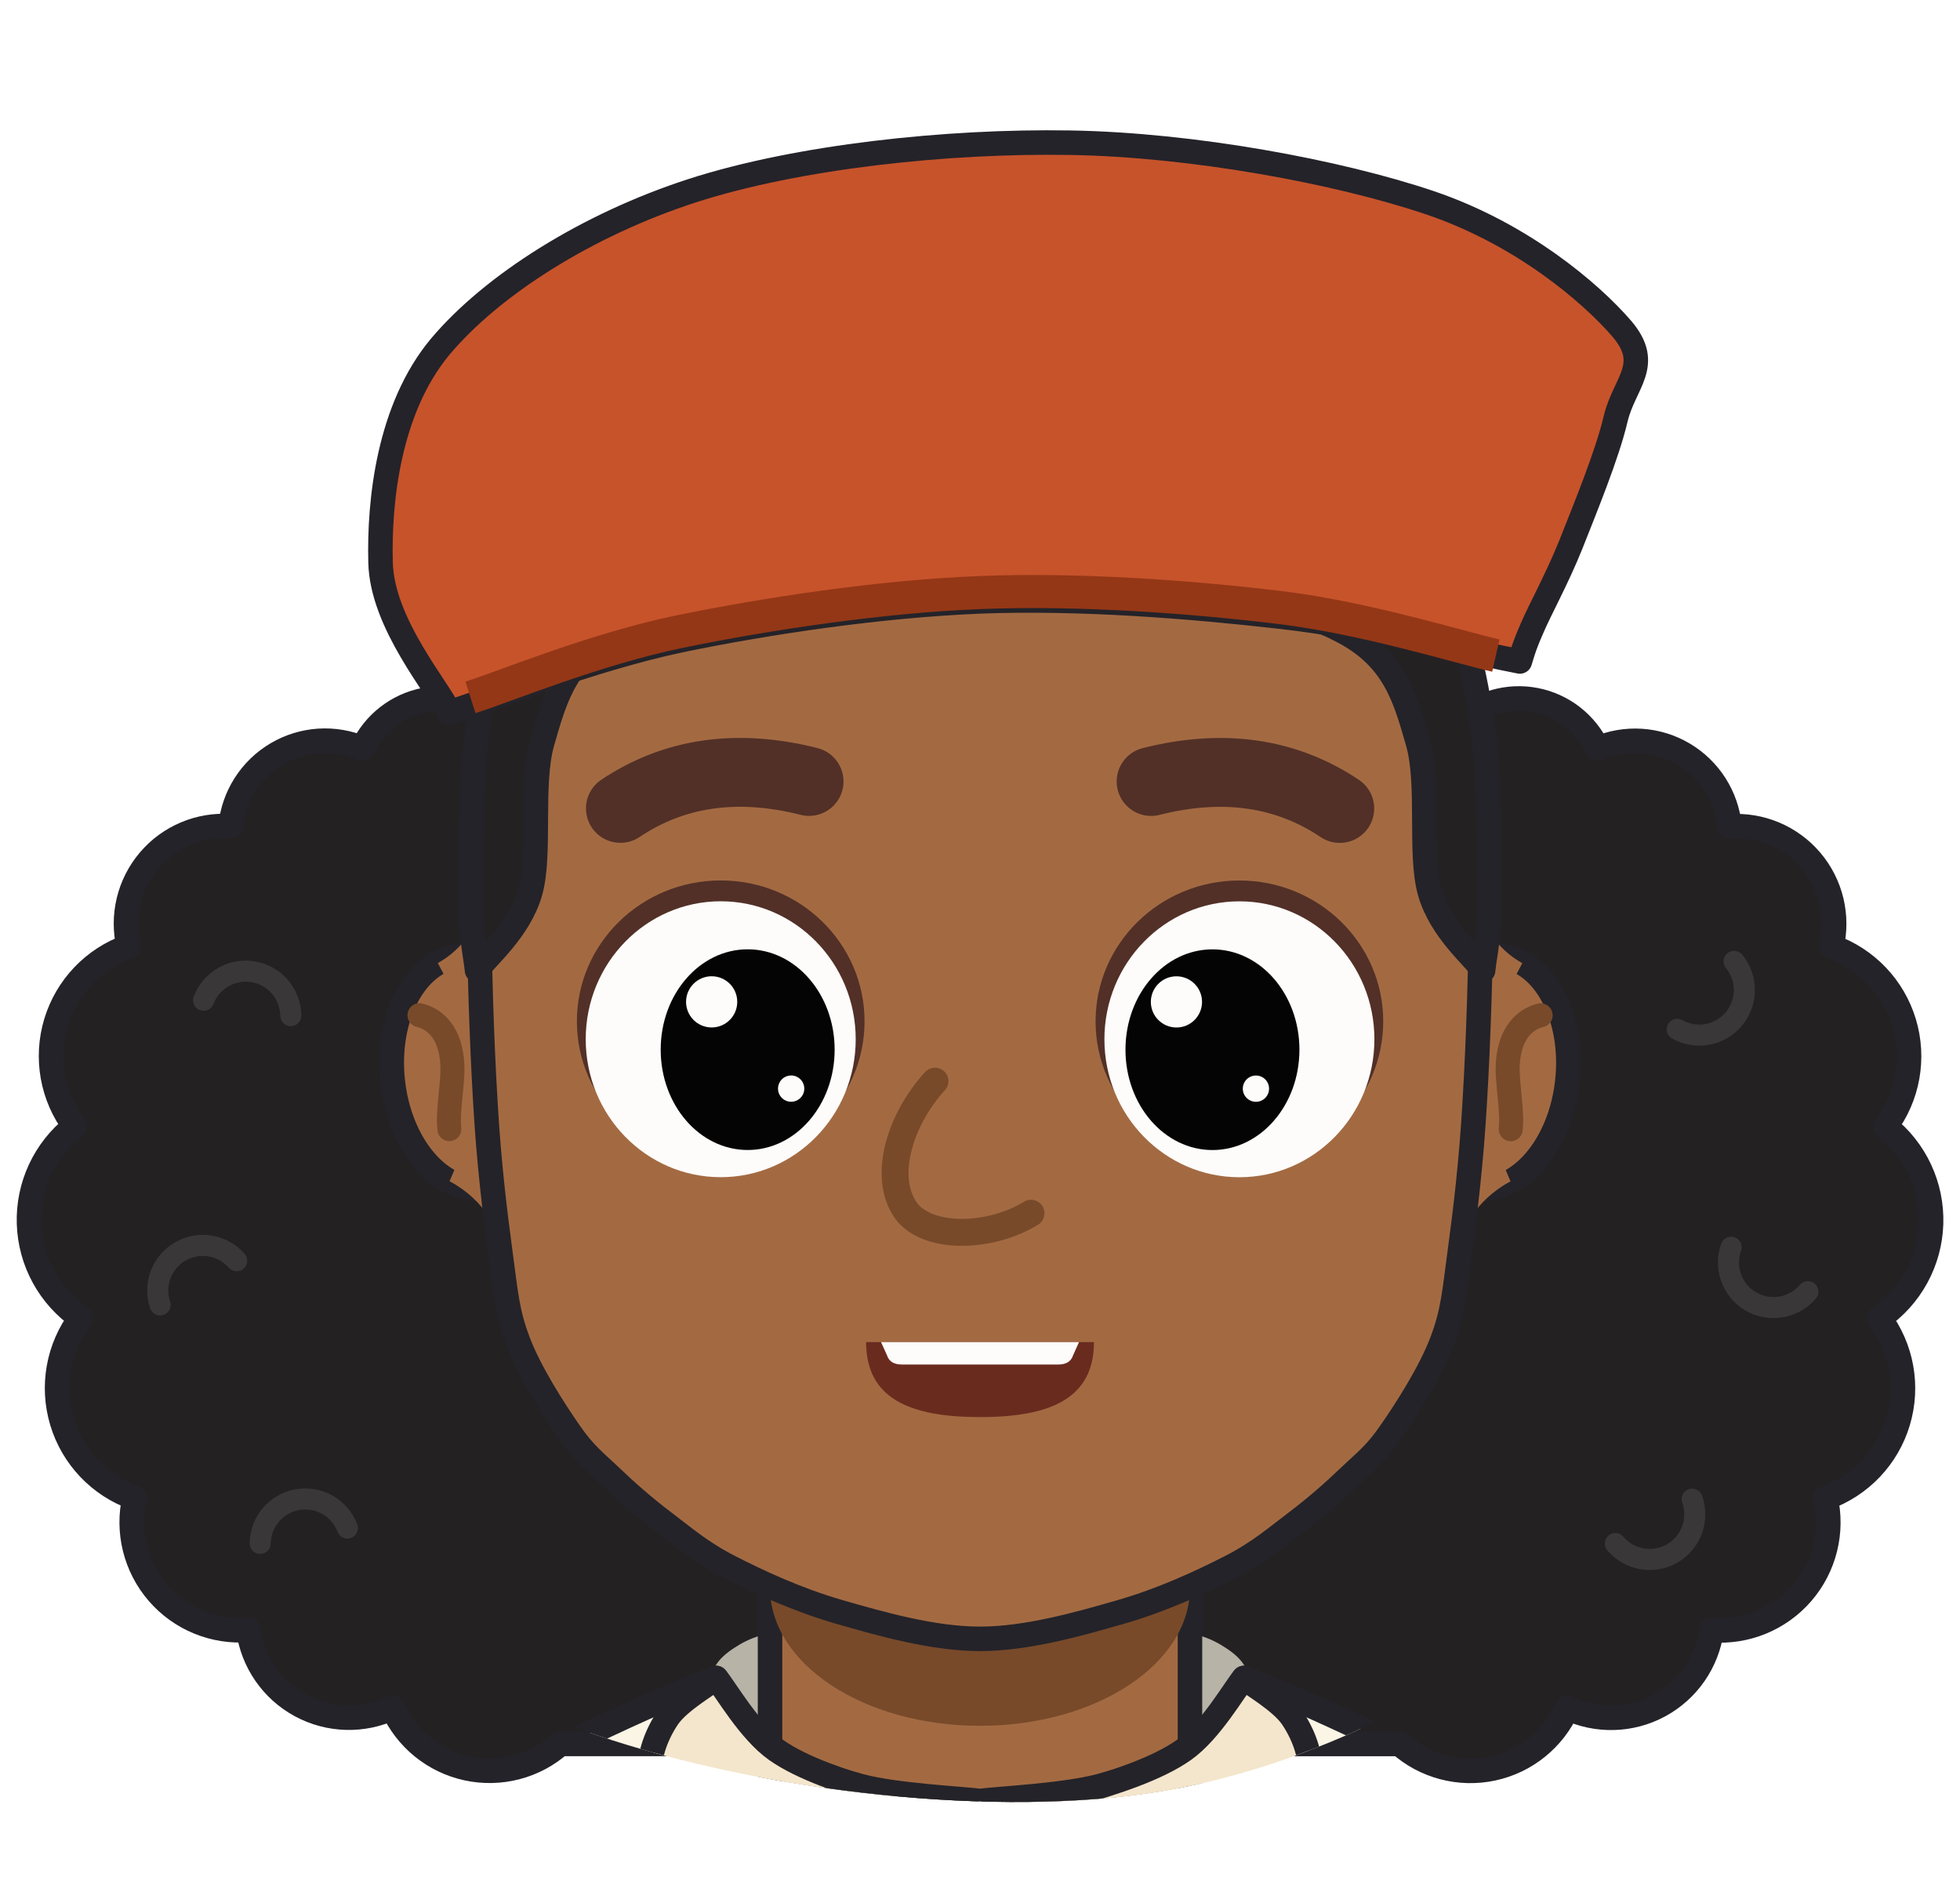
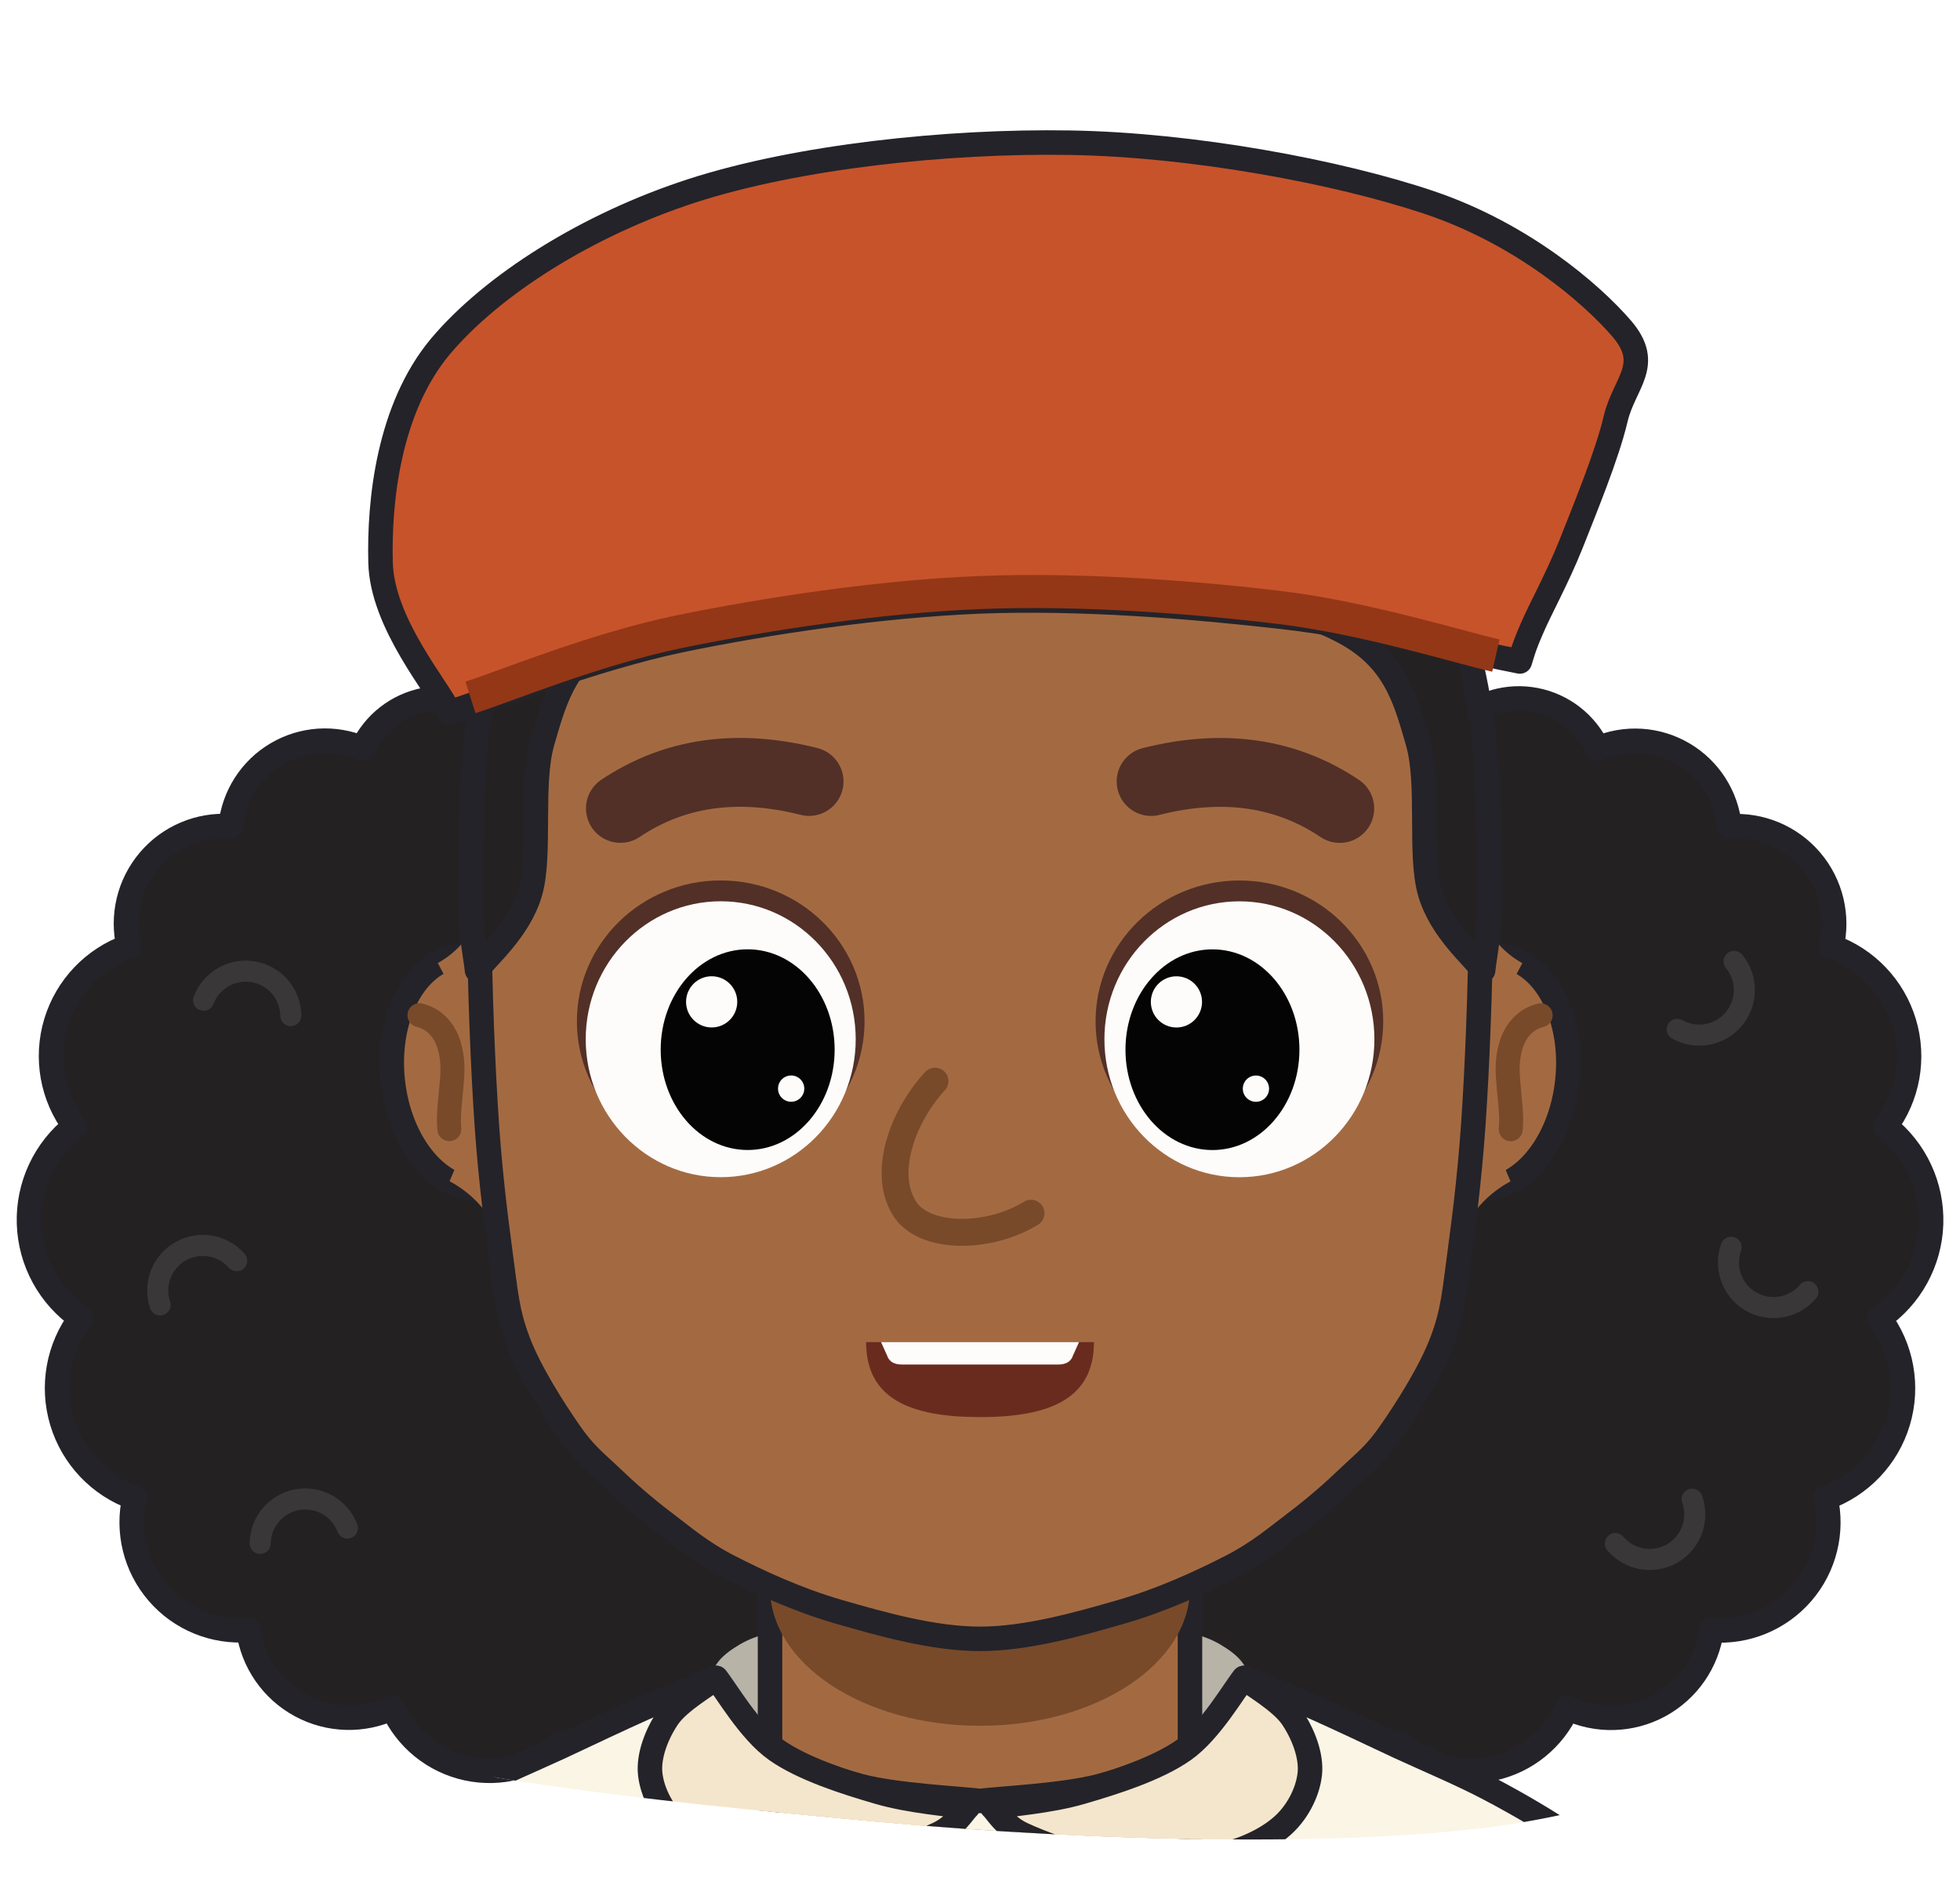
<svg xmlns="http://www.w3.org/2000/svg" viewBox="0 0 320 310" width="320" height="310">
  <defs>
    <clipPath id="cd1b">
      <rect x="-4000" y="-4000" width="9000" height="9000" />
    </clipPath>
    <clipPath id="cd1cr">
-       <path d="M872.90 657.08C861.94 711.09 816.80 770.85 766.95 811.82C716.85 852.53 647.18 891.67 573.07 902.11C499.22 912.55 396.40 900.02 323.34 873.67C250.53 847.31 173.81 800.86 136.23 744.23C98.92 687.35 86.91 590.79 98.66 533.12C110.66 475.45 152.67 433.96 207.47 397.95C262.27 361.94 351.00 319.40 426.93 316.79C503.13 313.92 596.81 353.07 664.40 381.51C731.99 409.95 797.49 441.79 832.45 487.72C867.16 533.65 883.86 603.06 872.90 657.08Z" />
+       <path d="M945.21 663.23C936.32 720.86 894.04 801.93 859.83 843.95C825.90 885.70 808.39 902.67 740.79 914.52C673.18 926.37 551.71 923.40 455.02 914.52C358.06 905.63 229.59 893.51 159.83 861.73C90.34 829.94 57.75 780.66 37.55 724.10C17.35 667.27 29.47 583.23 38.63 521.02C47.79 458.80 53.71 384.47 92.77 350.53C131.82 316.59 203.73 322.25 272.95 317.13C341.90 312.01 420.01 302.59 507.27 320.09C594.54 337.60 729.20 392.28 796.81 421.90C864.41 451.53 888.11 457.99 912.89 498.12C937.67 538.52 954.10 605.59 945.21 663.23Z" />
      <path d="M-473.50 -700.97L1473.50 -700.97L1473.50 664.63L-473.50 664.63Z" />
    </clipPath>
    <clipPath id="cd1s">
      <path d="M500 905.2C508.8 904.1 537.1 902.8 552.9 898.6C568.8 894.4 584.7 888 595.3 880.1C605.9 872.1 613 855.8 616.5 850.9C621.8 853.2 636.8 859.1 648.3 864.2C659.7 869.3 672.5 875.4 685.3 881.4C698.1 887.3 712.5 893.3 725 899.9C737.6 906.5 750.8 914.3 760.8 921.1C770.7 927.9 778 934.3 784.6 941C791.2 947.6 795.8 954.2 800.5 960.8C805.1 967.4 808.6 974.1 812.4 980.7C816.1 987.2 821.2 996.8 823 1000L177 1000C178.8 996.8 183.9 987.2 187.6 980.7C191.4 974.1 194.9 967.4 199.5 960.8C204.2 954.2 208.8 947.6 215.4 941C222 934.3 229.3 927.9 239.2 921.1C249.2 914.3 262.4 906.5 275 899.9C287.5 893.3 301.9 887.3 314.7 881.4C327.5 875.4 340.3 869.3 351.7 864.2C363.2 859.1 378.2 853.2 383.5 850.9C387 855.8 394.1 872.1 404.7 880.1C415.3 888 431.2 894.4 447.1 898.6C462.9 902.8 491.2 904.1 500 905.2Z" fill="#FBF5E6" stroke="#242329" stroke-width="10.82" stroke-linejoin="round" stroke-linecap="round" transform="translate(500 1014) scale(0.86) translate(-500 -1000)" />
      <path d="M494.7 907.9C488.1 906.8 469.1 905.4 455 901.2C440.9 897.1 421.9 891.1 410 882.7C398.1 874.3 387.9 856.2 383.5 850.9C380 853.8 367.2 861.1 362.3 868.2C357.5 875.2 353.5 885.1 354.4 893.3C355.3 901.5 360.1 911 367.6 917.1C375.1 923.3 386.2 928.2 399.4 930.4C412.6 932.6 433.4 932.1 447.1 930.4C460.7 928.6 473.5 923.5 481.5 919.8C489.4 916 492.5 909.9 494.7 907.9ZM505.3 907.9C511.9 906.8 530.9 905.4 545 901.2C559.1 897.1 578.1 891.1 590 882.7C601.9 874.3 612.1 856.2 616.5 850.9C620 853.8 632.8 861.1 637.7 868.2C642.5 875.2 646.5 885.1 645.6 893.3C644.7 901.5 639.9 911 632.4 917.1C624.9 923.3 613.8 928.2 600.6 930.4C587.4 932.6 566.6 932.1 552.9 930.4C539.3 928.6 526.5 923.5 518.5 919.8C510.6 916 507.5 909.9 505.3 907.9Z" fill="#F4E6CC" stroke="#242329" stroke-width="10.82" stroke-linejoin="round" stroke-linecap="round" transform="translate(500 1014) scale(0.86) translate(-500 -1000)" />
    </clipPath>
    <clipPath id="cd1eL">
      <ellipse cx="385.5" cy="569" rx="59.6" ry="60.9" />
    </clipPath>
    <clipPath id="cd1eR">
      <ellipse cx="614.5" cy="569" rx="59.6" ry="60.9" />
    </clipPath>
    <filter id="cd1bl" x="-60%" y="-90%" width="220%" height="280%">
      <feGaussianBlur stdDeviation="15" />
    </filter>
    <clipPath id="cd1eo">
      <path d="M-1000 -1000H2000V2000H-1000Z" />
    </clipPath>
    <clipPath id="cd1ck">
      <ellipse cx="385.5" cy="561.1" rx="66.5" ry="65.2" />
      <ellipse cx="385.5" cy="569" rx="62.6" ry="63.9" />
      <ellipse cx="614.5" cy="561.1" rx="66.5" ry="65.2" />
      <ellipse cx="614.5" cy="569" rx="62.6" ry="63.9" />
    </clipPath>
  </defs>
  <g transform="translate(-55 -107) scale(0.43)">
    <g clip-path="url(#cd1b)">
      <g transform="translate(500 1014) scale(0.86) translate(-500 -1000)">
        <g transform="matrix(1 0.0001 -0.0001 1 0.08335 0.01754)">
          <path fill="#242123" data-o="f" d="M688 422.1C691.9 423.2 707.8 427.6 711.8 428.7A38.5 38.5 0 0 1 772.7 440.6A41.9 41.9 0 0 1 830.9 475A43.1 43.1 0 0 1 875.9 528A51.4 51.4 0 0 1 899.8 607.4A52.6 52.6 0 0 1 897.1 692.1A51.4 51.4 0 0 1 873.3 771.5A47.7 47.7 0 0 1 823 829.8A44.8 44.8 0 0 1 759.4 864.2A47 47 0 0 1 685.3 880.1L314.7 880.1A47 47 0 0 1 240.6 864.2A44.8 44.8 0 0 1 177 829.8A47.7 47.7 0 0 1 126.7 771.5A51.4 51.4 0 0 1 102.9 692.1A52.6 52.6 0 0 1 100.2 607.4A51.4 51.4 0 0 1 124.1 528A43.1 43.1 0 0 1 169.1 475A41.9 41.9 0 0 1 227.3 440.6A38.5 38.5 0 0 1 288.2 428.7C292.2 427.6 308.1 423.2 312 422.1Z" stroke="#242329" stroke-width="10.82" stroke-linejoin="round" stroke-linecap="round" />
          <path fill="none" stroke="#3A3739" stroke-width="9.3" stroke-linecap="round" stroke-linejoin="round" d="M832.9 534.6A19.9 19.9 0 0 1 807.8 564.6M157.2 551.8A19.9 19.9 0 0 1 195.7 558.6M865.5 680.4A19.9 19.9 0 0 1 831.6 660.8M138 686.3A19.9 19.9 0 0 1 171.8 666.8M814.4 772A19.9 19.9 0 0 1 780.5 791.6M182.2 791.6A19.9 19.9 0 0 1 220.7 784.8" />
        </g>
        <g clip-path="url(#cd1cr)">
          <g transform="translate(0 0.06)">
            <path d="M500 824.5C525.6 824.5 558.7 826.2 576.8 828.4C594.9 830.7 601.5 833.1 608.5 837.7C615.6 842.3 619.6 847.4 619.1 856.2C618.7 865.1 625.8 880.5 605.9 890.7C586 900.8 535.3 917.1 500 917.1C464.7 917.1 414 900.8 394.1 890.7C374.2 880.5 381.3 865.1 380.9 856.2C380.4 847.4 384.4 842.3 391.5 837.7C398.5 833.1 405.1 830.7 423.2 828.4C441.3 826.2 474.4 824.5 500 824.5Z" fill="#B8B3A7" />
          </g>
        </g>
        <g clip-path="url(#cd1cr)">
          <g transform="translate(0 0.06)">
            <path d="M407.3 768.9L407.3 935.7Q407.3 967.4 439.1 967.4L560.9 967.4Q592.7 967.4 592.7 935.7L592.7 768.9Z" fill="#A36A42" stroke="#242329" stroke-width="10.82" stroke-linejoin="round" stroke-linecap="round" />
            <ellipse cx="500" cy="811.2" rx="92.7" ry="60.9" fill="#784A2A" />
          </g>
        </g>
        <g transform="matrix(1 0.0001 -0.0001 1 0.08335 0.01754)">
          <ellipse cx="275.6" cy="583.6" rx="35.1" ry="51.6" transform="rotate(-6 275.6 583.6)" fill="#A36A42" stroke="#242329" stroke-width="10.82" stroke-linejoin="round" stroke-linecap="round" />
          <ellipse cx="724.4" cy="583.6" rx="35.1" ry="51.6" transform="rotate(6 724.4 583.6)" fill="#A36A42" stroke="#242329" stroke-width="10.82" stroke-linejoin="round" stroke-linecap="round" />
          <path d="M281.3 496.1C281.3 518.4 271 529.5 260.6 535.4L286.2 583.6ZM718.7 496.1C718.7 518.4 729 529.5 739.4 535.4L713.8 583.6ZM291.8 671C288.8 648.8 276.3 637.3 265.8 631.7L286.2 583.6ZM708.2 671C711.2 648.8 723.7 637.3 734.2 631.7L713.8 583.6Z" fill="#A36A42" />
          <path d="M252.5 558.4C263.1 561.1 267.7 571.6 267 584.9C266.4 594.2 265 602.1 265.7 608.7M747.5 558.4C736.9 561.1 732.3 571.6 733 584.9C733.6 594.2 735 602.1 734.3 608.7" fill="none" stroke="#784A2A" stroke-width="10.6" stroke-linecap="round" stroke-linejoin="round" />
        </g>
        <g transform="matrix(1 0.0001 -0.0001 1 0.08335 0.01754)">
          <path d="M500 255.3C526.5 255.3 554.7 258.6 579.4 265.9C604.1 273.2 628.8 284 648.3 299C667.7 314 684.4 334.9 695.9 355.9C707.4 376.8 712.9 400 717.1 424.7C721.3 449.4 720.8 475.5 721.1 504.1C721.3 532.8 720 570.3 718.4 596.8C716.9 623.3 714.2 645.3 711.8 663C709.4 680.6 708.9 689.5 703.8 702.7C698.8 715.9 688.2 732.5 681.3 742.4C674.5 752.3 669.8 755.6 662.8 762.3C655.9 768.9 648.4 775.5 639.7 782.1C630.9 788.7 623.4 795.4 610.5 802C597.6 808.6 580.6 816.5 562.2 821.8C543.8 827.1 520.7 833.7 500 833.7C479.3 833.7 456.2 827.1 437.8 821.8C419.4 816.5 402.4 808.6 389.5 802C376.6 795.4 369.1 788.7 360.3 782.1C351.6 775.5 344.1 768.9 337.2 762.3C330.2 755.6 325.5 752.3 318.7 742.4C311.8 732.5 301.2 715.9 296.2 702.7C291.1 689.5 290.6 680.6 288.2 663C285.8 645.3 283.1 623.3 281.6 596.8C280 570.3 278.7 532.8 278.9 504.1C279.2 475.5 278.7 449.4 282.9 424.7C287.1 400 292.6 376.8 304.1 355.9C315.6 334.9 332.3 314 351.7 299C371.2 284 395.9 273.2 420.6 265.9C445.3 258.6 473.5 255.3 500 255.3Z" fill="#A36A42" data-sk="1" stroke="#242329" stroke-width="10.82" stroke-linejoin="round" stroke-linecap="round" />
        </g>
        <g clip-path="url(#cd1cr)">
          <g transform="translate(0 0.13)">
            <path d="M500 905.2C508.8 904.1 537.1 902.8 552.9 898.6C568.8 894.4 584.7 888 595.3 880.1C605.9 872.1 613 855.8 616.5 850.9C621.8 853.2 636.8 859.1 648.3 864.2C659.7 869.3 672.5 875.4 685.3 881.4C698.1 887.3 712.5 893.3 725 899.9C737.6 906.5 750.8 914.3 760.8 921.1C770.7 927.9 778 934.3 784.6 941C791.2 947.6 795.8 954.2 800.5 960.8C805.1 967.4 808.6 974.1 812.4 980.7C816.1 987.2 821.2 996.8 823 1000L177 1000C178.8 996.8 183.9 987.2 187.6 980.7C191.4 974.1 194.9 967.4 199.5 960.8C204.2 954.2 208.8 947.6 215.4 941C222 934.3 229.3 927.9 239.2 921.1C249.2 914.3 262.4 906.5 275 899.9C287.5 893.3 301.9 887.3 314.7 881.4C327.5 875.4 340.3 869.3 351.7 864.2C363.2 859.1 378.2 853.2 383.5 850.9C387 855.8 394.1 872.1 404.7 880.1C415.3 888 431.2 894.4 447.1 898.6C462.9 902.8 491.2 904.1 500 905.2Z" fill="#FBF5E6" stroke="#242329" stroke-width="10.82" stroke-linejoin="round" stroke-linecap="round" />
            <path d="M494.7 907.9C488.1 906.8 469.1 905.4 455 901.2C440.9 897.1 421.9 891.1 410 882.7C398.1 874.3 387.9 856.2 383.5 850.9C380 853.8 367.2 861.1 362.3 868.2C357.5 875.2 353.5 885.1 354.4 893.3C355.3 901.5 360.1 911 367.6 917.1C375.1 923.3 386.2 928.2 399.4 930.4C412.6 932.6 433.4 932.1 447.1 930.4C460.7 928.6 473.5 923.5 481.5 919.8C489.4 916 492.5 909.9 494.7 907.9ZM505.3 907.9C511.9 906.8 530.9 905.4 545 901.2C559.1 897.1 578.1 891.1 590 882.7C601.9 874.3 612.1 856.2 616.5 850.9C620 853.8 632.8 861.1 637.7 868.2C642.5 875.2 646.5 885.1 645.6 893.3C644.7 901.5 639.9 911 632.4 917.1C624.9 923.3 613.8 928.2 600.6 930.4C587.4 932.6 566.6 932.1 552.9 930.4C539.3 928.6 526.5 923.5 518.5 919.8C510.6 916 507.5 909.9 505.3 907.9Z" fill="#F4E6CC" stroke="#242329" stroke-width="10.82" stroke-linejoin="round" stroke-linecap="round" />
          </g>
        </g>
        <g transform="matrix(1 0.0001 -0.0001 1 0.08335 0.01754)">
          <path fill="#242123" data-o="f" d="M722.1 538.6C718.1 532.8 703.4 520.9 698.6 504.1C693.8 487.4 698.6 456.5 693.3 438C688 419.4 683.6 404.4 666.8 392.9C650 381.5 620.5 374 592.7 369.1C564.9 364.3 530.9 363.8 500 363.8C469.1 363.8 435.1 364.3 407.3 369.1C379.5 374 350 381.5 333.2 392.9C316.4 404.4 312 419.4 306.7 438C301.4 456.5 306.2 487.4 301.4 504.1C296.6 520.9 281.9 532.8 277.9 538.6C277.4 532.7 274.8 522.9 275 503.7C275.2 484.4 275 448 279.3 423C283.7 397.9 289.4 374.5 301.1 353.2C312.8 332 329.9 310.8 349.6 295.6C369.3 280.4 394.4 269.5 419.4 262.1C444.5 254.7 473.1 251.3 500 251.3C526.9 251.3 555.5 254.7 580.6 262.1C605.6 269.5 630.7 280.4 650.4 295.6C670.1 310.8 687.2 332 698.9 353.2C710.6 374.5 716.3 397.9 720.7 423C725 448 724.8 484.4 725 503.7C725.2 522.9 722.6 532.7 722.1 538.6Z" stroke="#242329" stroke-width="10.82" stroke-linejoin="round" stroke-linecap="round" />
        </g>
        <g transform="matrix(1 0.0001 -0.0001 1 0.08335 0.01754)">
          <g filter="url(#cd1bl)">
            <ellipse cx="330.6" cy="668.3" rx="35.7" ry="19.9" fill="#BB643F" opacity="0.000" transform="matrix(0.4 0 0 0.4 198.36 400.98)" />
          </g>
          <g filter="url(#cd1bl)">
            <ellipse cx="669.4" cy="668.3" rx="35.7" ry="19.9" fill="#BB643F" opacity="0.000" transform="matrix(0.4 0 0 0.4 401.64 400.98)" />
          </g>
        </g>
        <g transform="matrix(1 0.0001 -0.0001 1 0.08335 0.01754)">
          <g clip-path="url(#cd1eo)" display="inline">
            <g>
              <ellipse cx="385.5" cy="561.1" rx="63.5" ry="62.2" fill="#523027" />
              <ellipse cx="385.5" cy="569" rx="59.6" ry="60.9" fill="#FDFCFA" />
              <g clip-path="url(#cd1eL)">
                <g transform="translate(0.00 0.00)">
                  <ellipse cx="397.4" cy="573.6" rx="38.4" ry="44.3" fill="#050404" />
                  <circle cx="381.5" cy="552.5" r="11.3" fill="#FDFCFA" />
                  <circle cx="416.6" cy="590.8" r="5.8" fill="#FDFCFA" />
                </g>
              </g>
            </g>
            <g>
              <ellipse cx="614.5" cy="561.1" rx="63.5" ry="62.2" fill="#523027" />
              <ellipse cx="614.5" cy="569" rx="59.6" ry="60.9" fill="#FDFCFA" />
              <g clip-path="url(#cd1eR)">
                <g transform="translate(0.00 0.00)">
                  <ellipse cx="602.6" cy="573.6" rx="38.4" ry="44.3" fill="#050404" />
                  <circle cx="586.7" cy="552.5" r="11.3" fill="#FDFCFA" />
                  <circle cx="621.8" cy="590.8" r="5.8" fill="#FDFCFA" />
                </g>
              </g>
            </g>
          </g>
          <g clip-path="url(#cd1ck)">
            <g>
              <path d="M312.7 618C312.7 669.6 458.3 669.6 458.3 618Q385.5 596.8 312.7 618ZM541.7 618C541.7 669.6 687.3 669.6 687.3 618Q614.5 596.8 541.7 618Z" fill="#A36A42" display="none" />
            </g>
          </g>
          <path fill="none" stroke="#523027" stroke-linecap="round" stroke-linejoin="round" display="none" />
          <path fill="none" stroke="#523027" stroke-width="30.4" stroke-linecap="round" stroke-linejoin="round" d="M341.2 467.1Q376.9 443.2 424.5 455.2M658.8 467.1Q623.1 443.2 575.5 455.2" transform="translate(0 0.00)" />
          <g>
            <path d="M480.1 587.5C464.3 604.7 456.3 631.2 468.2 645.8C478.8 657.7 505.3 656.4 522.5 645.8" fill="none" stroke="#784A2A" stroke-width="11.9" stroke-linecap="round" stroke-linejoin="round" />
          </g>
          <path fill="#6A2B1F" stroke="#6A2B1F" stroke-linejoin="round" stroke-linecap="round" d="M449.7 702.7C466.5 702.7 483.2 702.7 500.0 702.7C516.8 702.7 533.5 702.7 550.3 702.7C550.3 727.5 531.2 735.8 500.0 735.8C468.8 735.8 449.7 727.5 449.7 702.7Z" stroke-width="0.01" />
          <path fill="#FDFCFA" display="inline" d="M456.3 702.7L543.7 702.7L541.0 708.7Q539.7 712.6 534.4 712.6L465.6 712.6Q460.3 712.6 459.0 708.7Z" transform="matrix(1 0 0 1 0 0)" />
          <g>
            <path d="M469.6 731.4Q500 714.2 530.4 731.4Q500 745.1 469.6 731.4Z" fill="#D9604A" display="none" />
          </g>
        </g>
        <g transform="matrix(1 0.0001 -0.0001 1 0.08335 0.01754)">
          <path d="M265.7 424.7C260.6 413.7 235.9 385.4 235.3 358.5C234.6 331.6 238.8 290.6 261.7 263.2C284.7 235.9 326.6 209.4 372.9 194.4C419.3 179.4 485.4 172.3 539.7 173.2C594 174.1 658 186 698.6 199.7C739.1 213.4 769.6 239.4 783.3 255.3C796.9 271.2 784.4 279.1 780.6 295C776.9 310.9 766.9 335.1 760.8 350.6C754.6 366 747.3 379 743.6 387.7C739.8 396.3 739.1 399.8 738.3 402.2C720.6 398.9 672.1 386.8 632.4 382.4C592.7 377.9 544.1 374 500 375.7C455.9 377.5 406.7 384.8 367.6 392.9C328.6 401.1 282.7 419.4 265.7 424.7Z" fill="#C7532B" stroke="#242329" stroke-width="10.82" stroke-linejoin="round" stroke-linecap="round" />
          <path d="M275 418.1C290.4 413.2 330.1 396.7 367.6 389C405.1 381.3 455.9 373.5 500 371.8C544.1 370 594.4 373.8 632.4 378.4C670.3 383 711.8 396 727.7 399.6" fill="none" stroke="#943716" stroke-width="14.6" stroke-linecap="butt" stroke-linejoin="round" />
        </g>
      </g>
    </g>
    <g clip-path="url(#cd1b)">
      <g transform="translate(0 0.00)" />
    </g>
  </g>
</svg>
